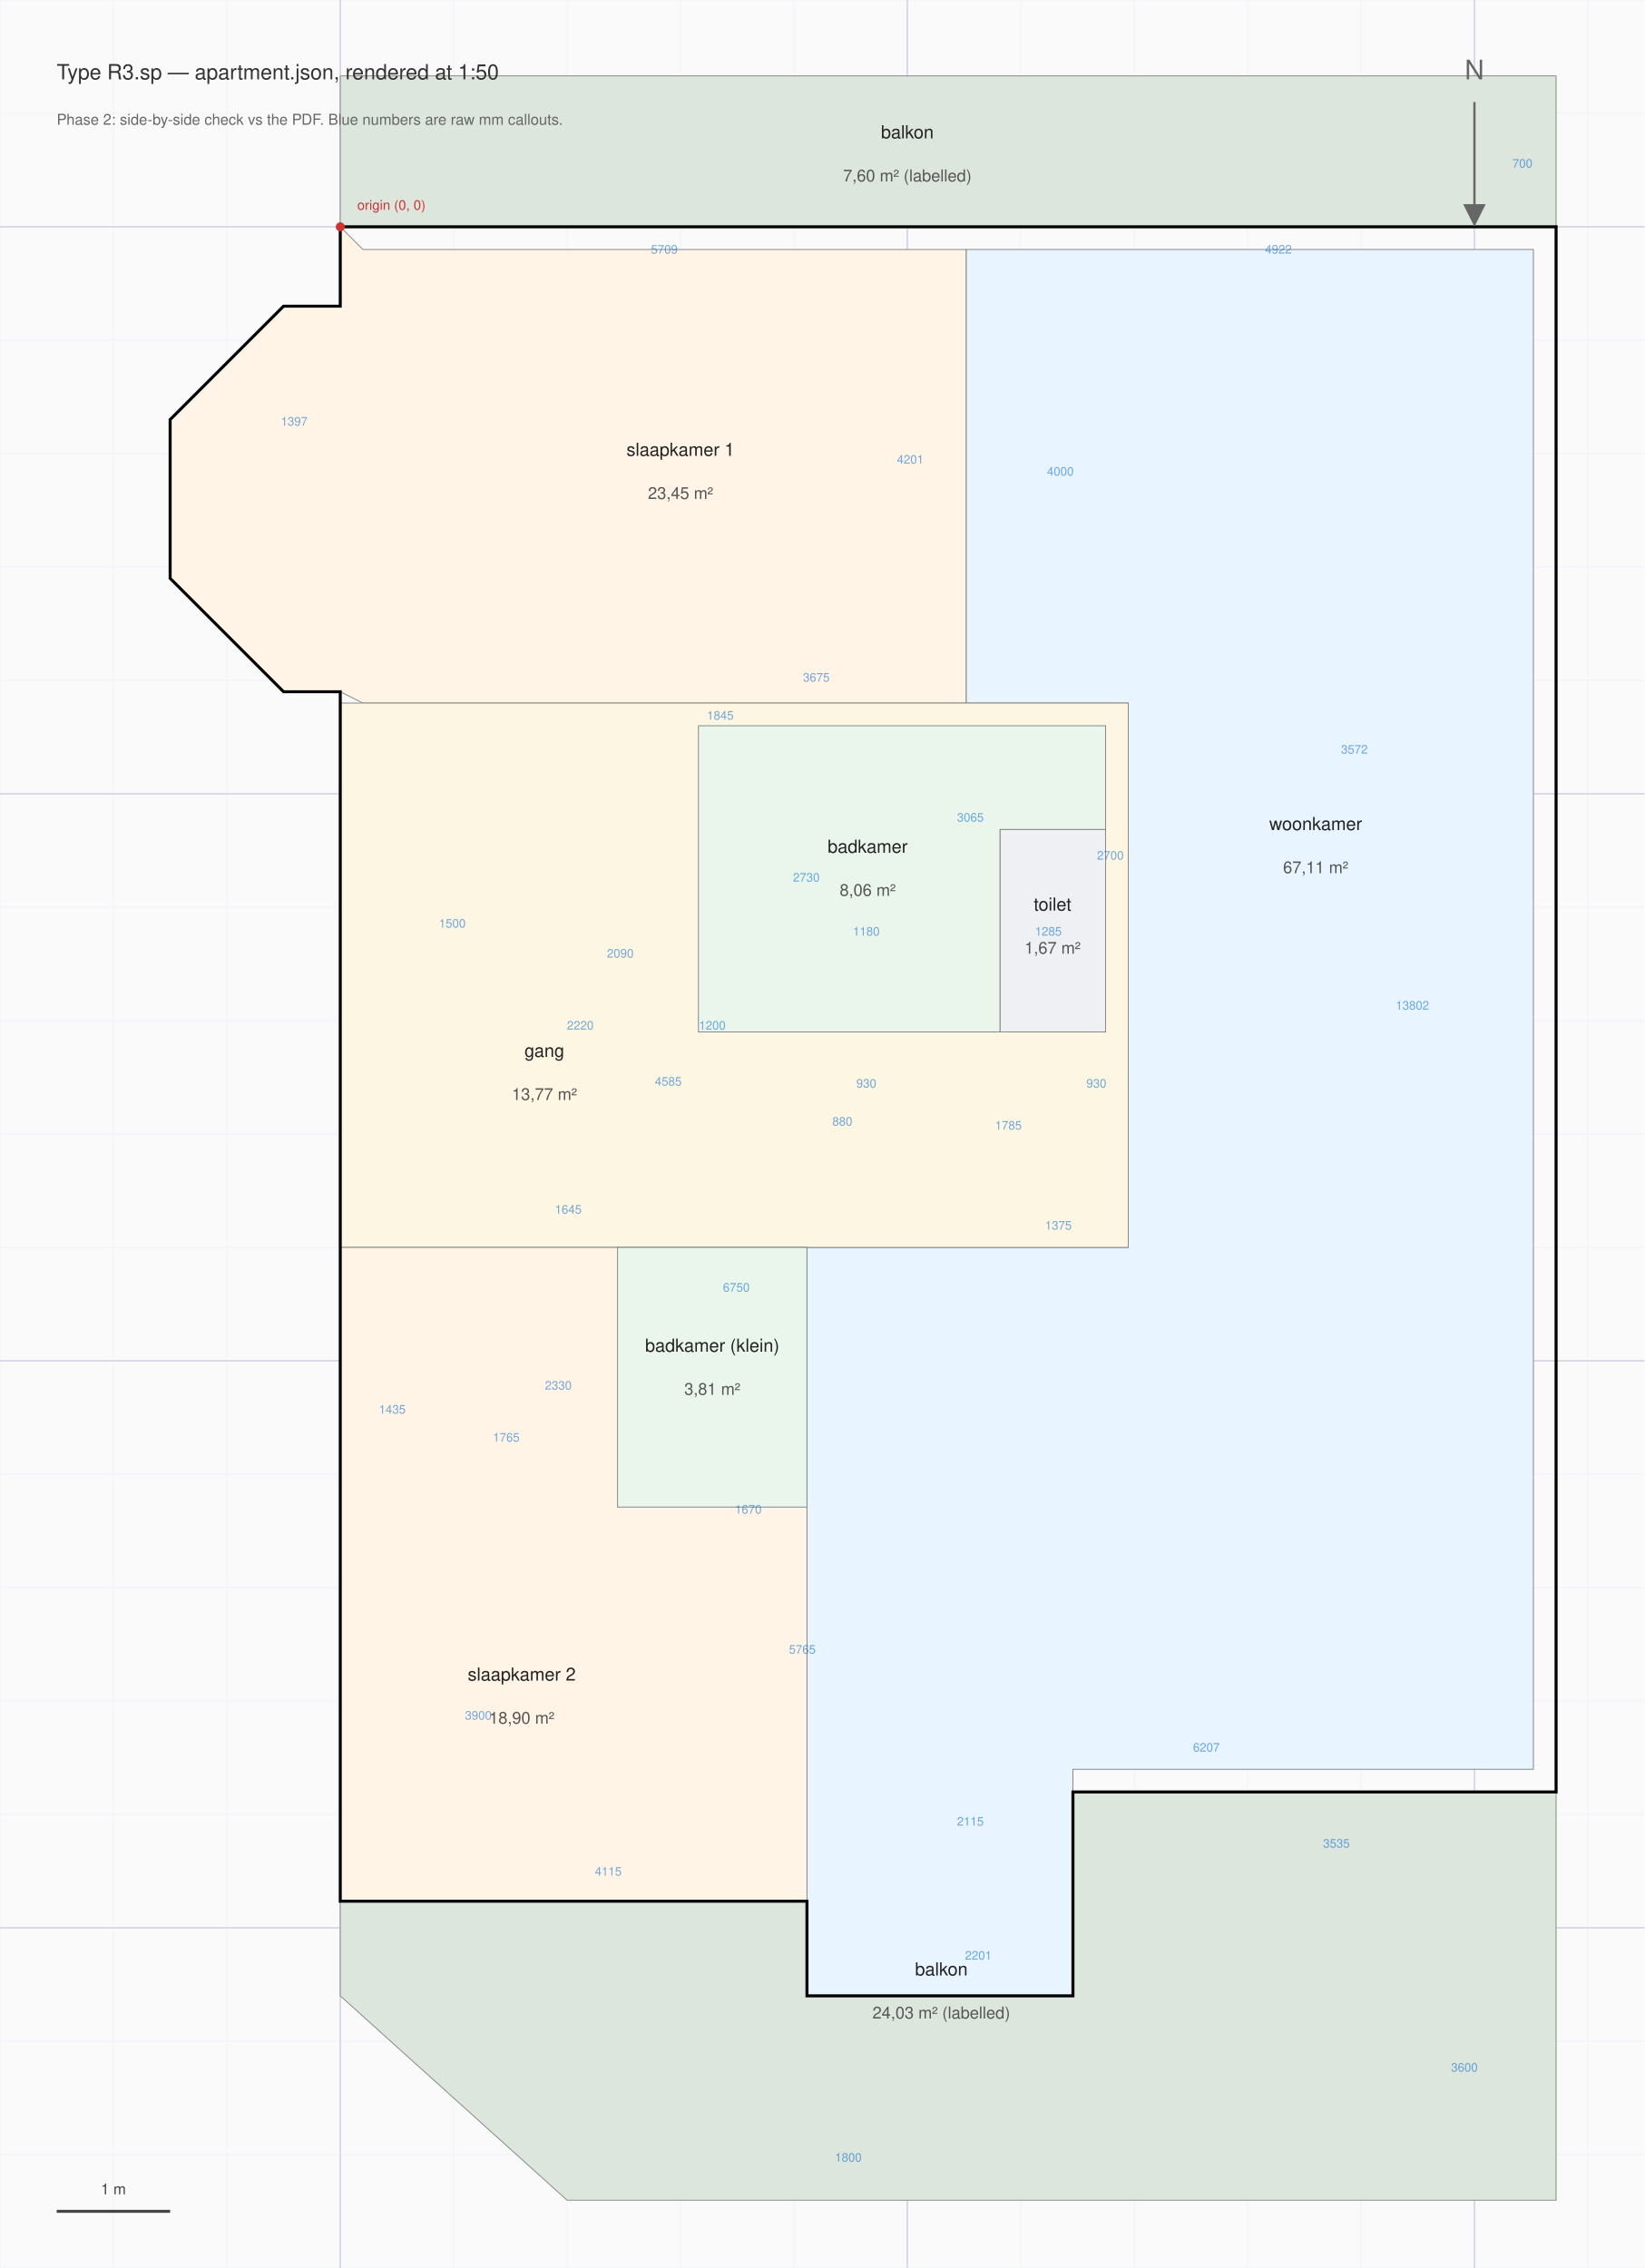
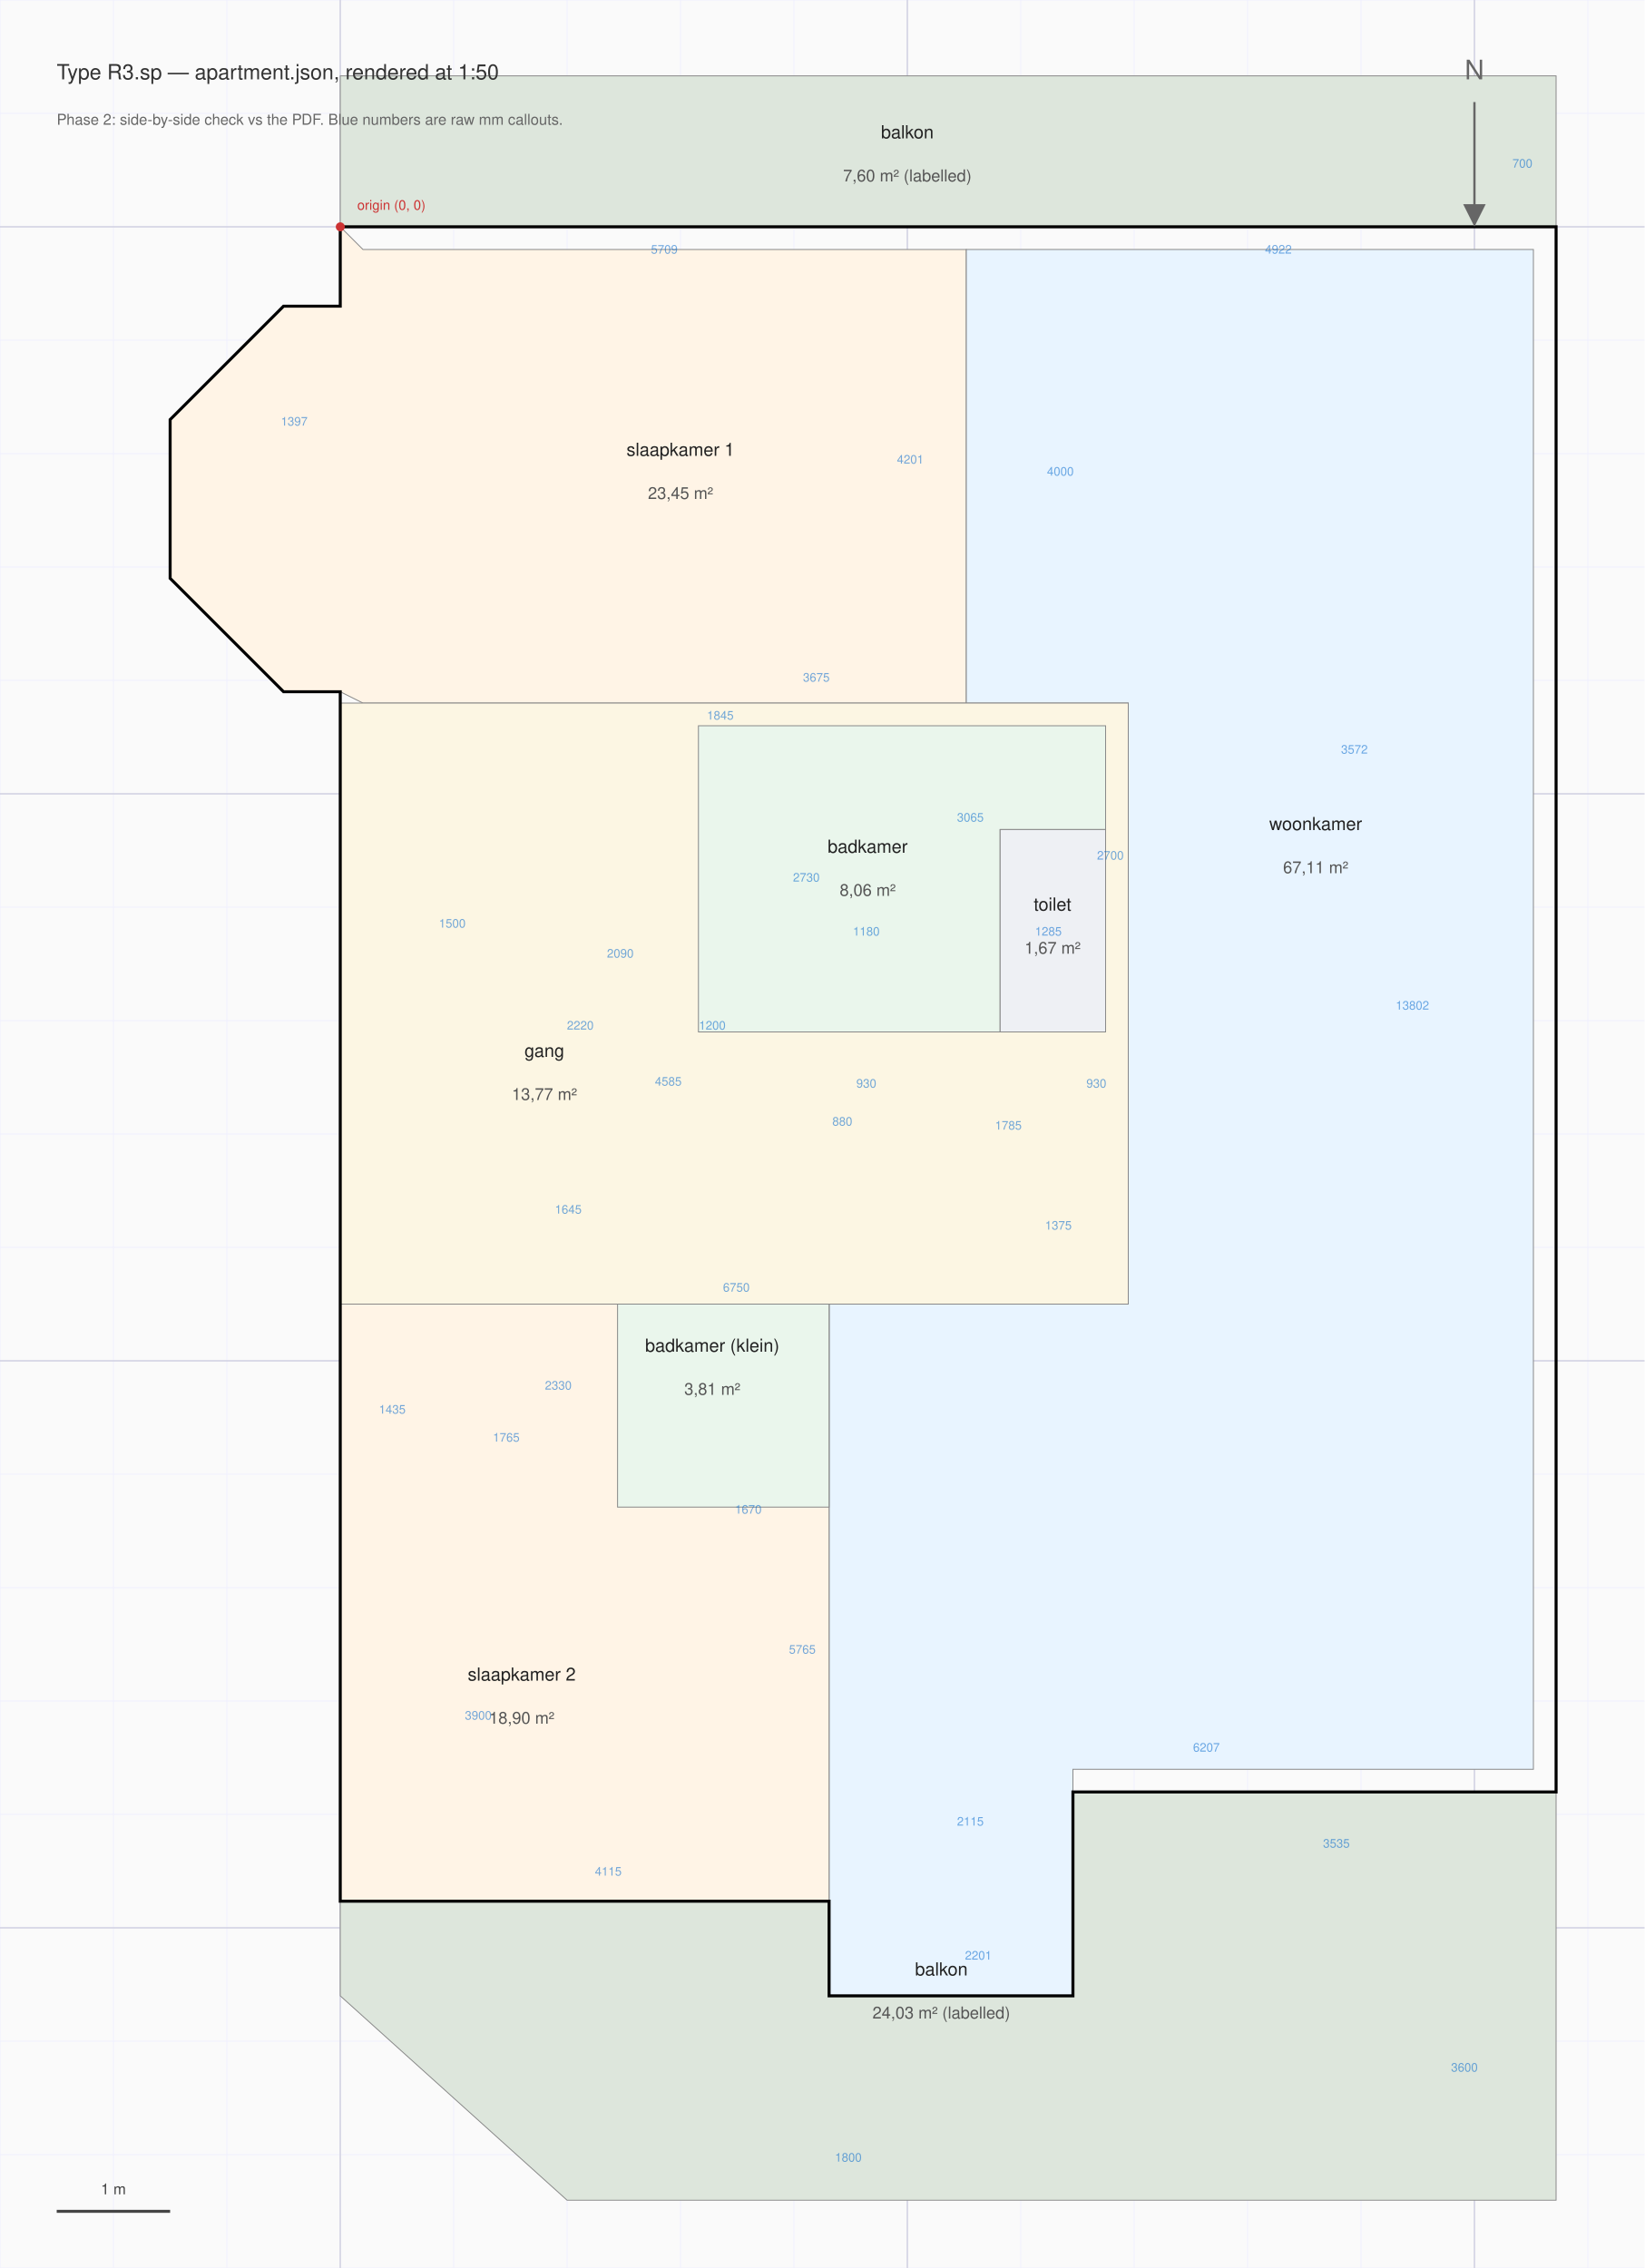
<svg xmlns="http://www.w3.org/2000/svg" viewBox="0 0 1096.1 1511.8" width="1096.1" height="1511.8">
  <rect width="100%" height="100%" fill="#fafafa" />
  <defs>
    <marker id="arrow" markerWidth="10" markerHeight="10" refX="5" refY="5" orient="auto-start-reverse">
      <path d="M0,0 L10,5 L0,10 Z" fill="#666" />
    </marker>
  </defs>
  <line x1="-75.59" y1="0.00" x2="-75.59" y2="1511.81" stroke="#eef" stroke-width="0.5" />
  <line x1="0.00" y1="0.00" x2="0.00" y2="1511.81" stroke="#eef" stroke-width="0.5" />
  <line x1="75.59" y1="0.00" x2="75.59" y2="1511.81" stroke="#eef" stroke-width="0.5" />
  <line x1="151.18" y1="0.00" x2="151.18" y2="1511.81" stroke="#eef" stroke-width="0.5" />
  <line x1="226.77" y1="0.00" x2="226.77" y2="1511.81" stroke="#eef" stroke-width="0.5" />
  <line x1="302.36" y1="0.00" x2="302.36" y2="1511.81" stroke="#eef" stroke-width="0.5" />
  <line x1="377.95" y1="0.00" x2="377.95" y2="1511.81" stroke="#eef" stroke-width="0.5" />
  <line x1="453.54" y1="0.00" x2="453.54" y2="1511.81" stroke="#eef" stroke-width="0.5" />
  <line x1="529.13" y1="0.00" x2="529.13" y2="1511.81" stroke="#eef" stroke-width="0.5" />
  <line x1="604.72" y1="0.00" x2="604.72" y2="1511.81" stroke="#eef" stroke-width="0.5" />
  <line x1="680.31" y1="0.00" x2="680.31" y2="1511.81" stroke="#eef" stroke-width="0.5" />
  <line x1="755.91" y1="0.00" x2="755.91" y2="1511.81" stroke="#eef" stroke-width="0.5" />
  <line x1="831.50" y1="0.00" x2="831.50" y2="1511.81" stroke="#eef" stroke-width="0.5" />
  <line x1="907.09" y1="0.00" x2="907.09" y2="1511.81" stroke="#eef" stroke-width="0.5" />
  <line x1="982.68" y1="0.00" x2="982.68" y2="1511.81" stroke="#eef" stroke-width="0.5" />
  <line x1="1058.27" y1="0.00" x2="1058.27" y2="1511.81" stroke="#eef" stroke-width="0.5" />
  <line x1="1133.86" y1="0.00" x2="1133.86" y2="1511.81" stroke="#eef" stroke-width="0.5" />
  <line x1="0.00" y1="-75.59" x2="1096.06" y2="-75.59" stroke="#eef" stroke-width="0.5" />
  <line x1="0.00" y1="0.00" x2="1096.06" y2="0.00" stroke="#eef" stroke-width="0.5" />
  <line x1="0.00" y1="75.59" x2="1096.06" y2="75.59" stroke="#eef" stroke-width="0.5" />
  <line x1="0.00" y1="151.18" x2="1096.06" y2="151.18" stroke="#eef" stroke-width="0.5" />
  <line x1="0.00" y1="226.77" x2="1096.06" y2="226.77" stroke="#eef" stroke-width="0.5" />
  <line x1="0.00" y1="302.36" x2="1096.06" y2="302.36" stroke="#eef" stroke-width="0.5" />
  <line x1="0.00" y1="377.95" x2="1096.06" y2="377.95" stroke="#eef" stroke-width="0.5" />
  <line x1="0.00" y1="453.54" x2="1096.06" y2="453.54" stroke="#eef" stroke-width="0.5" />
  <line x1="0.00" y1="529.13" x2="1096.06" y2="529.13" stroke="#eef" stroke-width="0.5" />
  <line x1="0.00" y1="604.72" x2="1096.06" y2="604.72" stroke="#eef" stroke-width="0.5" />
  <line x1="0.00" y1="680.31" x2="1096.06" y2="680.31" stroke="#eef" stroke-width="0.5" />
  <line x1="0.00" y1="755.91" x2="1096.06" y2="755.91" stroke="#eef" stroke-width="0.5" />
  <line x1="0.00" y1="831.50" x2="1096.06" y2="831.50" stroke="#eef" stroke-width="0.5" />
  <line x1="0.00" y1="907.09" x2="1096.06" y2="907.09" stroke="#eef" stroke-width="0.5" />
  <line x1="0.00" y1="982.68" x2="1096.06" y2="982.68" stroke="#eef" stroke-width="0.5" />
  <line x1="0.00" y1="1058.27" x2="1096.06" y2="1058.27" stroke="#eef" stroke-width="0.5" />
  <line x1="0.00" y1="1133.86" x2="1096.06" y2="1133.86" stroke="#eef" stroke-width="0.5" />
  <line x1="0.00" y1="1209.45" x2="1096.06" y2="1209.45" stroke="#eef" stroke-width="0.5" />
  <line x1="0.00" y1="1285.04" x2="1096.06" y2="1285.04" stroke="#eef" stroke-width="0.5" />
  <line x1="0.00" y1="1360.63" x2="1096.06" y2="1360.63" stroke="#eef" stroke-width="0.5" />
  <line x1="0.00" y1="1436.22" x2="1096.06" y2="1436.22" stroke="#eef" stroke-width="0.5" />
  <line x1="0.00" y1="1511.81" x2="1096.06" y2="1511.81" stroke="#eef" stroke-width="0.5" />
  <line x1="0.00" y1="1587.40" x2="1096.06" y2="1587.40" stroke="#eef" stroke-width="0.5" />
  <line x1="226.77" y1="0.00" x2="226.77" y2="1511.81" stroke="#ccd" stroke-width="0.8" />
  <line x1="0.00" y1="151.18" x2="1096.06" y2="151.18" stroke="#ccd" stroke-width="0.8" />
  <line x1="604.72" y1="0.00" x2="604.72" y2="1511.81" stroke="#ccd" stroke-width="0.8" />
  <line x1="0.00" y1="529.13" x2="1096.06" y2="529.13" stroke="#ccd" stroke-width="0.8" />
  <line x1="982.68" y1="0.00" x2="982.68" y2="1511.81" stroke="#ccd" stroke-width="0.8" />
  <line x1="0.00" y1="907.09" x2="1096.06" y2="907.09" stroke="#ccd" stroke-width="0.8" />
  <line x1="0.00" y1="1285.04" x2="1096.06" y2="1285.04" stroke="#ccd" stroke-width="0.8" />
  <polygon points="241.89,166.30 644.03,166.30 644.03,468.66 241.89,468.66 226.77,461.10 188.98,461.10 113.39,385.51 113.39,279.69 188.98,204.09 226.77,204.09 226.77,151.18" fill="#fff4e6" stroke="#888" stroke-width="0.6" />
  <text x="453.54" y="303.87" font-family="Helvetica, Arial, sans-serif" font-size="12" text-anchor="middle" fill="#222">slaapkamer 1</text>
  <text x="453.54" y="332.60" font-family="Helvetica, Arial, sans-serif" font-size="11" text-anchor="middle" fill="#555">23,45 m²</text>
-   <polygon points="644.03,166.30 1021.98,166.30 1021.98,1179.36 715.09,1179.36 715.09,1330.39 537.83,1330.39 537.83,831.50 751.97,831.50 751.97,468.66 644.03,468.66" fill="#e8f4ff" stroke="#888" stroke-width="0.6" />
+   <polygon points="644.03,166.30 1021.98,166.30 1021.98,1179.36 715.09,1179.36 715.09,1330.39 552.57,1330.39 552.57,869.29 751.97,869.29 751.97,468.66 644.03,468.66" fill="#e8f4ff" stroke="#888" stroke-width="0.6" />
  <text x="876.85" y="553.32" font-family="Helvetica, Arial, sans-serif" font-size="12" text-anchor="middle" fill="#222">woonkamer</text>
  <text x="876.85" y="582.05" font-family="Helvetica, Arial, sans-serif" font-size="11" text-anchor="middle" fill="#555">67,11 m²</text>
-   <polygon points="226.77,468.66 751.97,468.66 751.97,831.50 226.77,831.50" fill="#fcf6e3" stroke="#888" stroke-width="0.6" />
+   <polygon points="226.77,468.66 751.97,468.66 751.97,869.29 226.77,869.29" fill="#fcf6e3" stroke="#888" stroke-width="0.6" />
  <text x="362.83" y="704.50" font-family="Helvetica, Arial, sans-serif" font-size="12" text-anchor="middle" fill="#222">gang</text>
  <text x="362.83" y="733.23" font-family="Helvetica, Arial, sans-serif" font-size="11" text-anchor="middle" fill="#555">13,77 m²</text>
  <polygon points="465.49,483.78 736.86,483.78 736.86,552.94 666.56,552.94 666.56,687.87 465.49,687.87" fill="#eaf6ec" stroke="#888" stroke-width="0.6" />
  <text x="578.27" y="568.44" font-family="Helvetica, Arial, sans-serif" font-size="12" text-anchor="middle" fill="#222">badkamer</text>
  <text x="578.27" y="597.17" font-family="Helvetica, Arial, sans-serif" font-size="11" text-anchor="middle" fill="#555">8,06 m²</text>
  <polygon points="666.56,552.94 736.86,552.94 736.86,687.87 666.56,687.87" fill="#eef0f4" stroke="#888" stroke-width="0.6" />
  <text x="701.48" y="606.99" font-family="Helvetica, Arial, sans-serif" font-size="12" text-anchor="middle" fill="#222">toilet</text>
  <text x="701.48" y="635.72" font-family="Helvetica, Arial, sans-serif" font-size="11" text-anchor="middle" fill="#555">1,67 m²</text>
-   <polygon points="226.77,831.50 537.83,831.50 537.83,1267.28 226.77,1267.28" fill="#fff4e6" stroke="#888" stroke-width="0.6" />
+   <polygon points="226.77,869.29 552.57,869.29 552.57,1267.28 226.77,1267.28" fill="#fff4e6" stroke="#888" stroke-width="0.6" />
  <text x="347.72" y="1120.25" font-family="Helvetica, Arial, sans-serif" font-size="12" text-anchor="middle" fill="#222">slaapkamer 2</text>
  <text x="347.72" y="1148.98" font-family="Helvetica, Arial, sans-serif" font-size="11" text-anchor="middle" fill="#555">18,90 m²</text>
-   <polygon points="411.59,831.50 537.83,831.50 537.83,1004.60 411.59,1004.60" fill="#eaf6ec" stroke="#888" stroke-width="0.6" />
+   <polygon points="411.59,869.29 552.57,869.29 552.57,1004.60 411.59,1004.60" fill="#eaf6ec" stroke="#888" stroke-width="0.6" />
  <text x="474.71" y="901.04" font-family="Helvetica, Arial, sans-serif" font-size="12" text-anchor="middle" fill="#222">badkamer (klein)</text>
  <text x="474.71" y="929.76" font-family="Helvetica, Arial, sans-serif" font-size="11" text-anchor="middle" fill="#555">3,81 m²</text>
  <polygon points="226.77,50.57 1037.10,50.57 1037.10,151.18 226.77,151.18" fill="#dde6dc" stroke="#888" stroke-width="0.6" />
  <text x="604.72" y="92.22" font-family="Helvetica, Arial, sans-serif" font-size="12" text-anchor="middle" fill="#222">balkon</text>
  <text x="604.72" y="120.94" font-family="Helvetica, Arial, sans-serif" font-size="11" text-anchor="middle" fill="#555">7,60 m² (labelled)</text>
-   <polygon points="226.77,1267.28 537.83,1267.28 537.83,1330.39 715.09,1330.39 715.09,1194.48 1037.10,1194.48 1037.10,1466.61 377.95,1466.61 226.77,1330.39" fill="#dde6dc" stroke="#888" stroke-width="0.6" />
+   <polygon points="226.77,1267.28 552.57,1267.28 552.57,1330.39 715.09,1330.39 715.09,1194.48 1037.10,1194.48 1037.10,1466.61 377.95,1466.61 226.77,1330.39" fill="#dde6dc" stroke="#888" stroke-width="0.6" />
  <text x="627.40" y="1316.79" font-family="Helvetica, Arial, sans-serif" font-size="12" text-anchor="middle" fill="#222">balkon</text>
  <text x="627.40" y="1345.51" font-family="Helvetica, Arial, sans-serif" font-size="11" text-anchor="middle" fill="#555">24,03 m² (labelled)</text>
-   <polyline points="226.77,151.18 1037.10,151.18 1037.10,1194.48 715.09,1194.48 715.09,1330.39 537.83,1330.39 537.83,1267.28 226.77,1267.28 226.77,461.10 226.77,461.10 188.98,461.10 113.39,385.51 113.39,279.69 188.98,204.09 226.77,204.09 226.77,151.18 226.77,151.18" fill="none" stroke="#000" stroke-width="2.0" />
+   <polyline points="226.77,151.18 1037.10,151.18 1037.10,1194.48 715.09,1194.48 715.09,1330.39 552.57,1330.39 552.57,1267.28 226.77,1267.28 226.77,461.10 226.77,461.10 188.98,461.10 113.39,385.51 113.39,279.69 188.98,204.09 226.77,204.09 226.77,151.18 226.77,151.18" fill="none" stroke="#000" stroke-width="2.0" />
  <circle cx="226.8" cy="151.2" r="3" fill="#c33" />
  <text x="238.11" y="139.84" font-family="Helvetica, Arial, sans-serif" font-size="9" text-anchor="start" fill="#c33">origin (0, 0)</text>
  <text x="982.68" y="52.91" font-family="Helvetica, Arial, sans-serif" font-size="18" text-anchor="middle" fill="#666">N</text>
  <line x1="982.68" y1="68.03" x2="982.68" y2="143.62" stroke="#666" stroke-width="1.5" marker-end="url(#arrow)" />
  <line x1="37.80" y1="1474.02" x2="113.39" y2="1474.02" stroke="#444" stroke-width="2" />
  <text x="75.59" y="1462.68" font-family="Helvetica, Arial, sans-serif" font-size="10" text-anchor="middle" fill="#444">1 m</text>
  <g opacity="0.55">
    <text x="442.74" y="169.05" font-family="Helvetica, Arial, sans-serif" font-size="8" text-anchor="middle" fill="#06c">5709</text>
    <text x="852.03" y="169.05" font-family="Helvetica, Arial, sans-serif" font-size="8" text-anchor="middle" fill="#06c">4922</text>
    <text x="1014.67" y="111.72" font-family="Helvetica, Arial, sans-serif" font-size="8" text-anchor="middle" fill="#06c">700</text>
    <text x="606.72" y="309.03" font-family="Helvetica, Arial, sans-serif" font-size="8" text-anchor="middle" fill="#06c">4201</text>
    <text x="706.71" y="317.03" font-family="Helvetica, Arial, sans-serif" font-size="8" text-anchor="middle" fill="#06c">4000</text>
    <text x="544.07" y="454.34" font-family="Helvetica, Arial, sans-serif" font-size="8" text-anchor="middle" fill="#06c">3675</text>
    <text x="480.07" y="479.67" font-family="Helvetica, Arial, sans-serif" font-size="8" text-anchor="middle" fill="#06c">1845</text>
    <text x="902.69" y="502.34" font-family="Helvetica, Arial, sans-serif" font-size="8" text-anchor="middle" fill="#06c">3572</text>
    <text x="646.72" y="547.66" font-family="Helvetica, Arial, sans-serif" font-size="8" text-anchor="middle" fill="#06c">3065</text>
    <text x="537.40" y="587.66" font-family="Helvetica, Arial, sans-serif" font-size="8" text-anchor="middle" fill="#06c">2730</text>
    <text x="740.04" y="573.00" font-family="Helvetica, Arial, sans-serif" font-size="8" text-anchor="middle" fill="#06c">2700</text>
    <text x="301.43" y="618.32" font-family="Helvetica, Arial, sans-serif" font-size="8" text-anchor="middle" fill="#06c">1500</text>
    <text x="413.41" y="638.32" font-family="Helvetica, Arial, sans-serif" font-size="8" text-anchor="middle" fill="#06c">2090</text>
    <text x="577.39" y="623.66" font-family="Helvetica, Arial, sans-serif" font-size="8" text-anchor="middle" fill="#06c">1180</text>
    <text x="698.71" y="623.66" font-family="Helvetica, Arial, sans-serif" font-size="8" text-anchor="middle" fill="#06c">1285</text>
    <text x="941.35" y="672.98" font-family="Helvetica, Arial, sans-serif" font-size="8" text-anchor="middle" fill="#06c">13802</text>
    <text x="474.74" y="686.31" font-family="Helvetica, Arial, sans-serif" font-size="8" text-anchor="middle" fill="#06c">1200</text>
    <text x="386.75" y="686.31" font-family="Helvetica, Arial, sans-serif" font-size="8" text-anchor="middle" fill="#06c">2220</text>
    <text x="445.41" y="723.64" font-family="Helvetica, Arial, sans-serif" font-size="8" text-anchor="middle" fill="#06c">4585</text>
    <text x="577.39" y="724.98" font-family="Helvetica, Arial, sans-serif" font-size="8" text-anchor="middle" fill="#06c">930</text>
    <text x="730.71" y="724.98" font-family="Helvetica, Arial, sans-serif" font-size="8" text-anchor="middle" fill="#06c">930</text>
    <text x="561.40" y="750.31" font-family="Helvetica, Arial, sans-serif" font-size="8" text-anchor="middle" fill="#06c">880</text>
    <text x="672.05" y="752.97" font-family="Helvetica, Arial, sans-serif" font-size="8" text-anchor="middle" fill="#06c">1785</text>
    <text x="378.75" y="808.97" font-family="Helvetica, Arial, sans-serif" font-size="8" text-anchor="middle" fill="#06c">1645</text>
    <text x="705.38" y="819.63" font-family="Helvetica, Arial, sans-serif" font-size="8" text-anchor="middle" fill="#06c">1375</text>
    <text x="490.74" y="860.96" font-family="Helvetica, Arial, sans-serif" font-size="8" text-anchor="middle" fill="#06c">6750</text>
    <text x="372.09" y="926.28" font-family="Helvetica, Arial, sans-serif" font-size="8" text-anchor="middle" fill="#06c">2330</text>
    <text x="261.43" y="942.28" font-family="Helvetica, Arial, sans-serif" font-size="8" text-anchor="middle" fill="#06c">1435</text>
    <text x="337.42" y="960.95" font-family="Helvetica, Arial, sans-serif" font-size="8" text-anchor="middle" fill="#06c">1765</text>
    <text x="498.74" y="1008.94" font-family="Helvetica, Arial, sans-serif" font-size="8" text-anchor="middle" fill="#06c">1670</text>
    <text x="534.73" y="1102.26" font-family="Helvetica, Arial, sans-serif" font-size="8" text-anchor="middle" fill="#06c">5765</text>
    <text x="318.76" y="1146.26" font-family="Helvetica, Arial, sans-serif" font-size="8" text-anchor="middle" fill="#06c">3900</text>
    <text x="804.03" y="1167.59" font-family="Helvetica, Arial, sans-serif" font-size="8" text-anchor="middle" fill="#06c">6207</text>
    <text x="646.72" y="1216.91" font-family="Helvetica, Arial, sans-serif" font-size="8" text-anchor="middle" fill="#06c">2115</text>
    <text x="890.69" y="1231.58" font-family="Helvetica, Arial, sans-serif" font-size="8" text-anchor="middle" fill="#06c">3535</text>
    <text x="405.42" y="1250.24" font-family="Helvetica, Arial, sans-serif" font-size="8" text-anchor="middle" fill="#06c">4115</text>
    <text x="652.05" y="1306.24" font-family="Helvetica, Arial, sans-serif" font-size="8" text-anchor="middle" fill="#06c">2201</text>
    <text x="976.01" y="1380.89" font-family="Helvetica, Arial, sans-serif" font-size="8" text-anchor="middle" fill="#06c">3600</text>
    <text x="565.40" y="1440.89" font-family="Helvetica, Arial, sans-serif" font-size="8" text-anchor="middle" fill="#06c">1800</text>
    <text x="196.11" y="283.70" font-family="Helvetica, Arial, sans-serif" font-size="8" text-anchor="middle" fill="#06c">1397</text>
  </g>
  <text x="37.80" y="52.91" font-family="Helvetica, Arial, sans-serif" font-size="14" text-anchor="start" fill="#333">Type R3.sp — apartment.json, rendered at 1:50</text>
  <text x="37.80" y="83.15" font-family="Helvetica, Arial, sans-serif" font-size="10" text-anchor="start" fill="#666">Phase 2: side-by-side check vs the PDF. Blue numbers are raw mm callouts.</text>
</svg>
